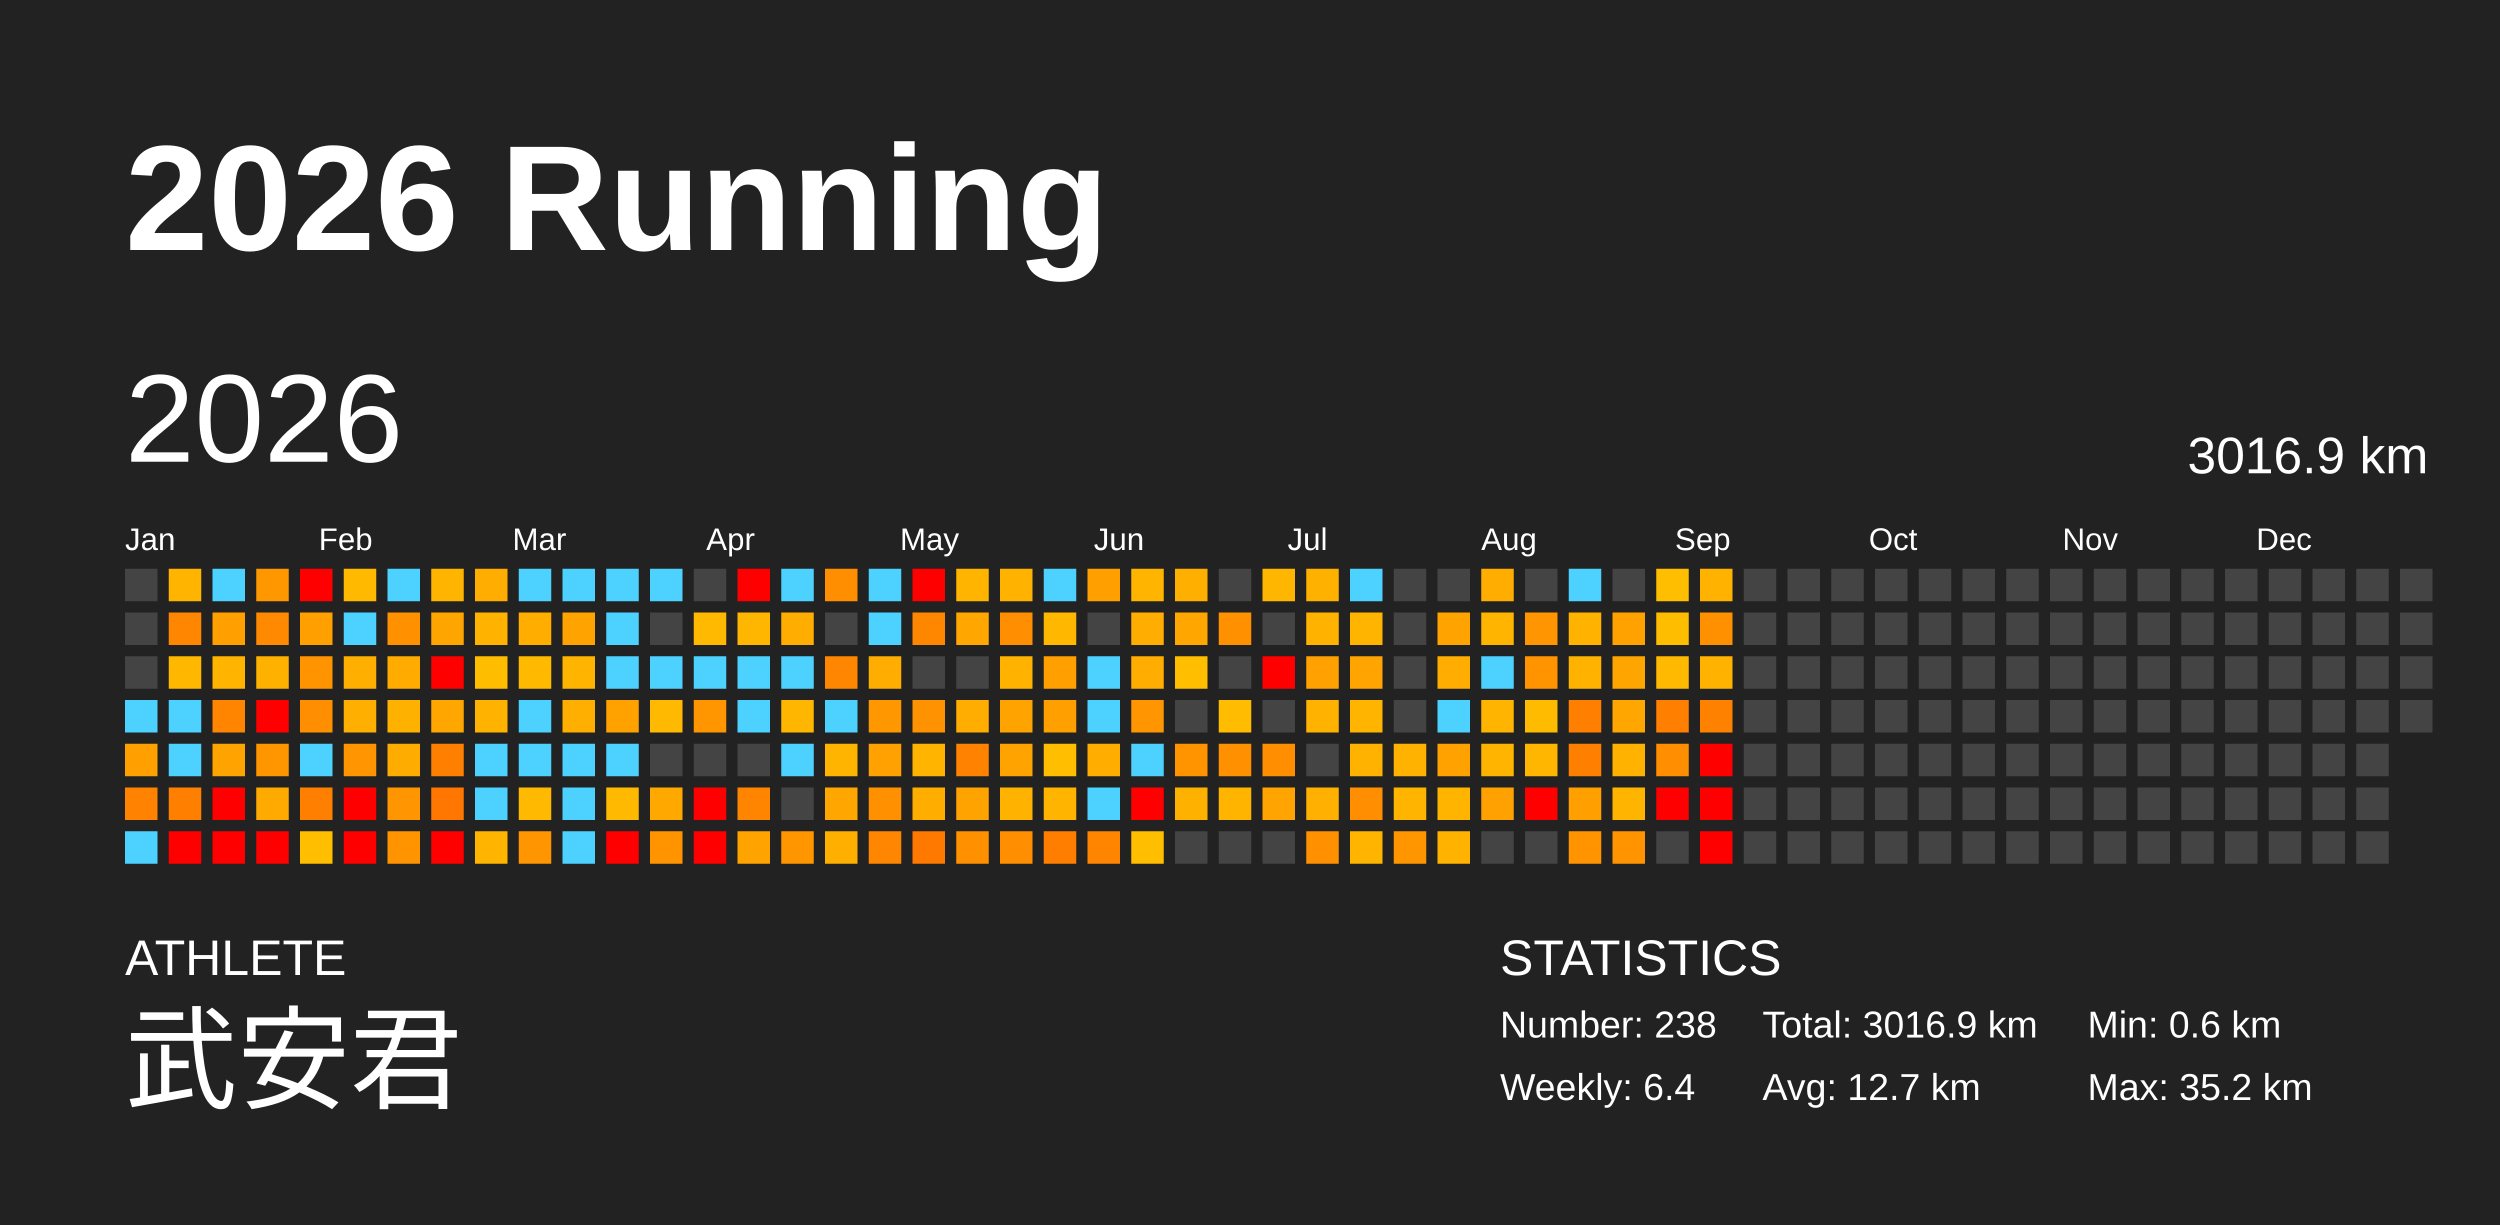
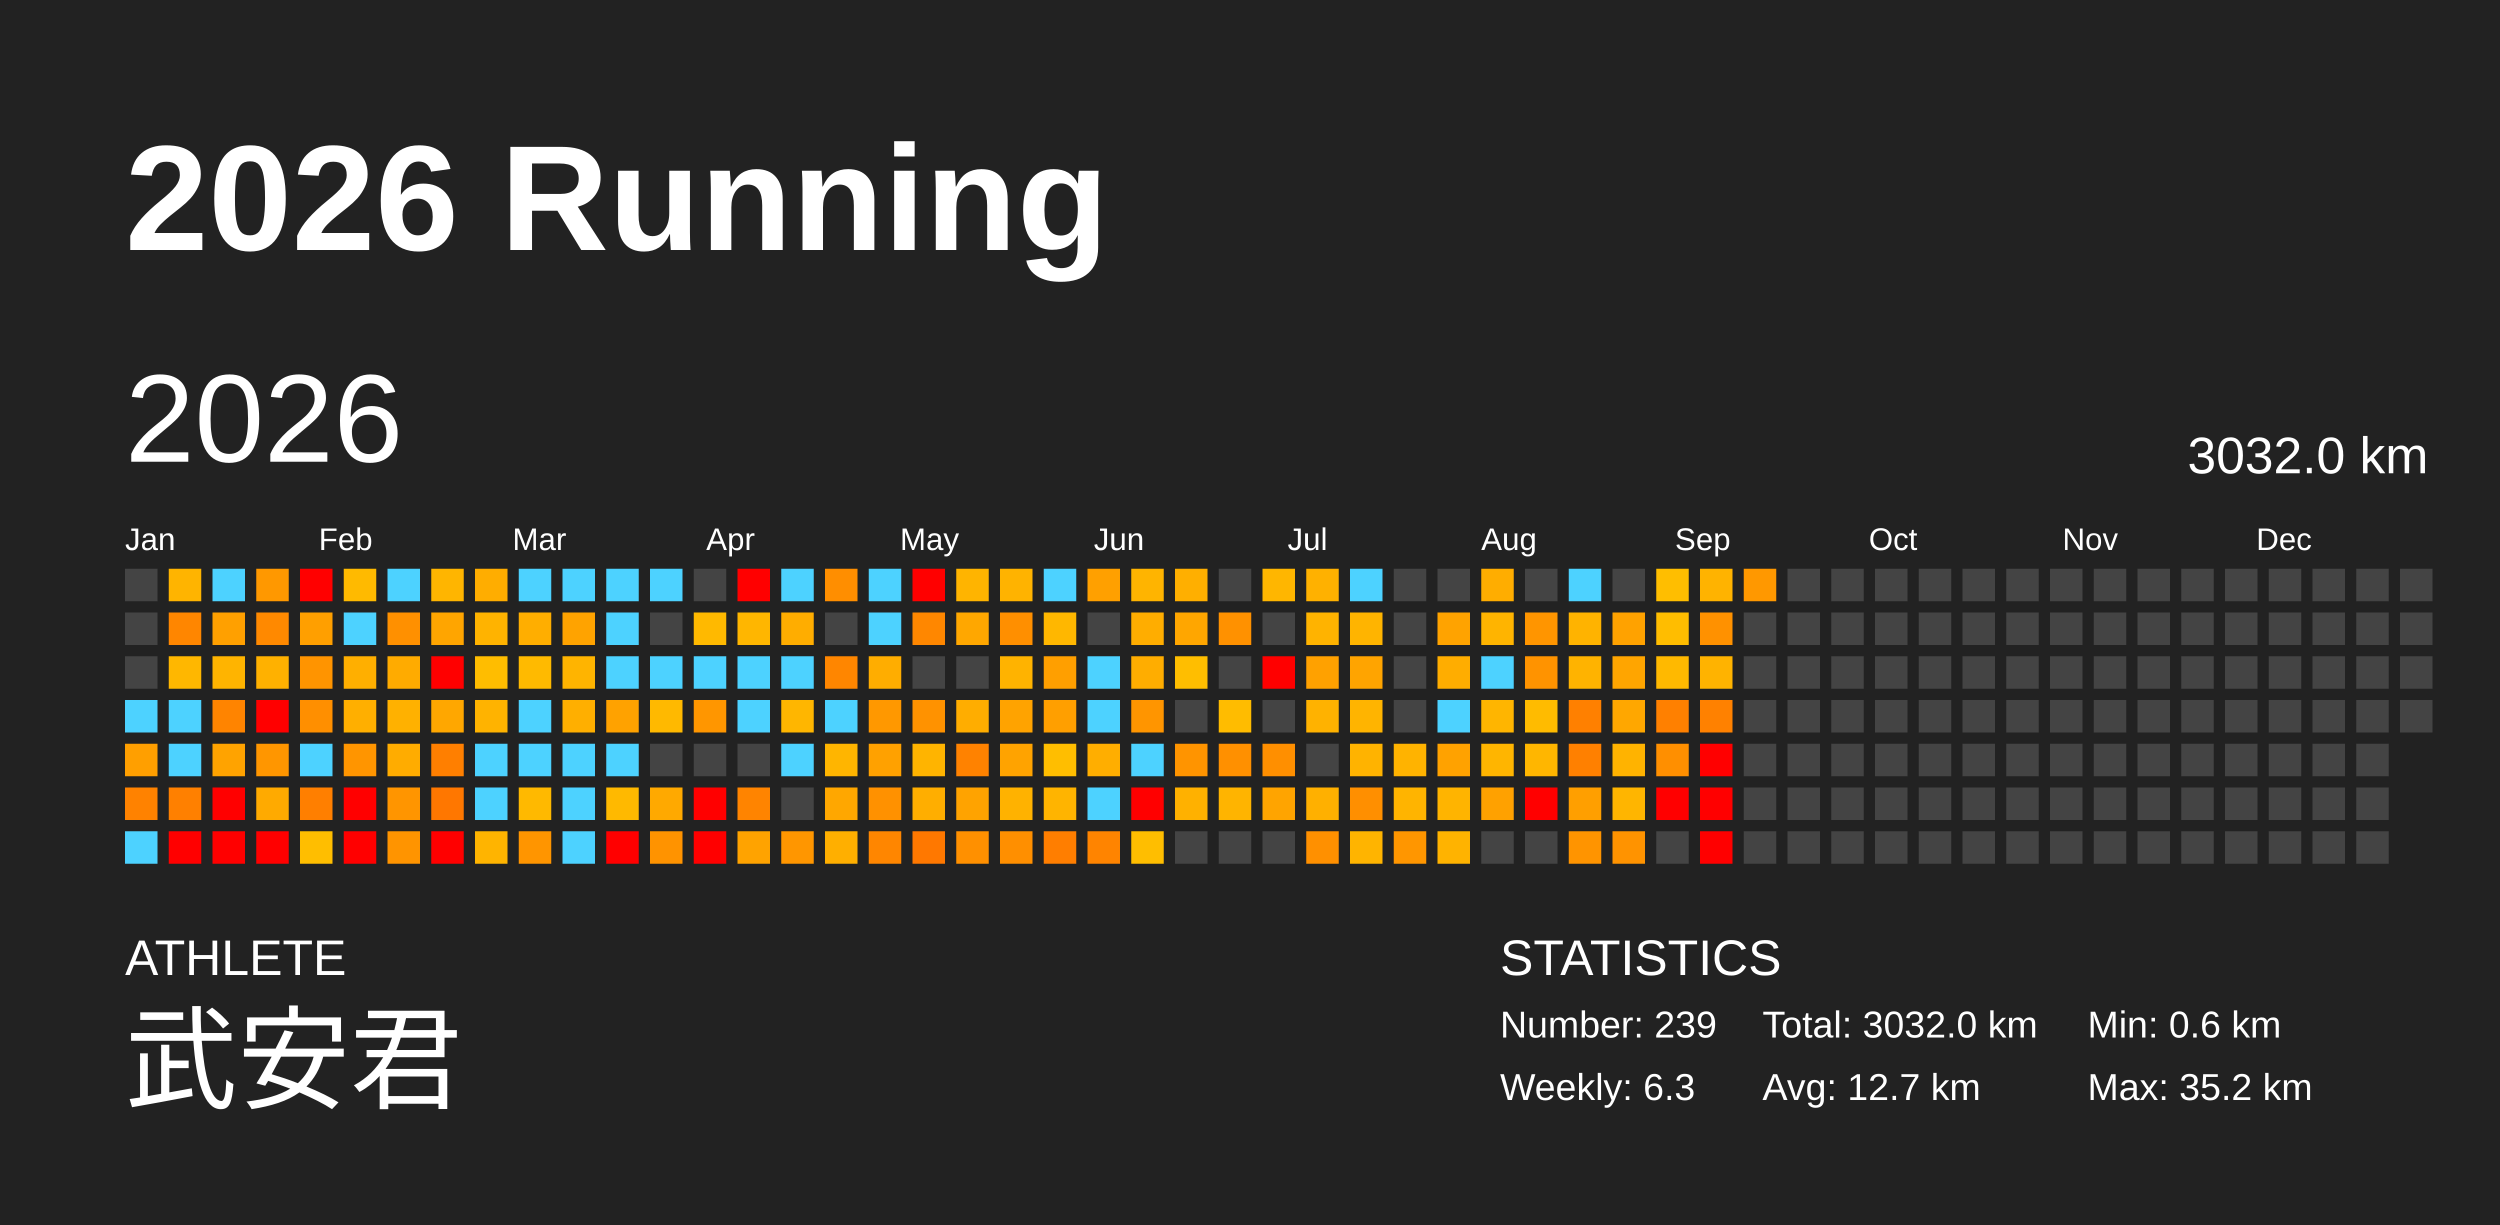
<svg xmlns="http://www.w3.org/2000/svg" baseProfile="full" height="98mm" version="1.1" viewBox="0,0,200,98" width="200mm">
  <defs />
  <rect fill="#222222" height="98" width="200" x="0" y="0" />
  <text fill="#FFFFFF" style="font-size:12px; font-family:Arial; font-weight:bold;" x="10" y="20">2026 Running</text>
  <text fill="#FFFFFF" style="font-size:4px; font-family:Arial" x="10" y="78">ATHLETE</text>
  <text fill="#FFFFFF" style="font-size:9px; font-family:Arial" x="10" y="88">武安君</text>
  <text fill="#FFFFFF" style="font-size:4px; font-family:Arial" x="120" y="78">STATISTICS</text>
-   <text fill="#FFFFFF" style="font-size:3px; font-family:Arial" x="120" y="83">Number: 238</text>
-   <text fill="#FFFFFF" style="font-size:3px; font-family:Arial" x="120" y="88">Weekly: 6.4</text>
-   <text fill="#FFFFFF" style="font-size:3px; font-family:Arial" x="141" y="83">Total: 3016.9 km</text>
+   <text fill="#FFFFFF" style="font-size:3px; font-family:Arial" x="120" y="83">Number: 239</text>
+   <text fill="#FFFFFF" style="font-size:3px; font-family:Arial" x="120" y="88">Weekly: 6.3</text>
+   <text fill="#FFFFFF" style="font-size:3px; font-family:Arial" x="141" y="83">Total: 3032.0 km</text>
  <text fill="#FFFFFF" style="font-size:3px; font-family:Arial" x="141" y="88">Avg: 12.7 km</text>
  <text fill="#FFFFFF" style="font-size:3px; font-family:Arial" x="167" y="83">Min: 0.6 km</text>
  <text fill="#FFFFFF" style="font-size:3px; font-family:Arial" x="167" y="88">Max: 35.2 km</text>
  <text dominant-baseline="hanging" fill="#FFFFFF" style="font-size:10.0px; font-family:Arial;" x="10" y="30">2026</text>
-   <text dominant-baseline="hanging" fill="#FFFFFF" style="font-size:4.125px; font-family:Arial;" x="175" y="35">3016.9 km</text>
+   <text dominant-baseline="hanging" fill="#FFFFFF" style="font-size:4.125px; font-family:Arial;" x="175" y="35">3032.0 km</text>
  <text fill="#FFFFFF" style="font-size:2.5px; font-family:Arial" x="10.0" y="44">Jan</text>
  <text fill="#FFFFFF" style="font-size:2.5px; font-family:Arial" x="25.5" y="44">Feb</text>
  <text fill="#FFFFFF" style="font-size:2.5px; font-family:Arial" x="41.0" y="44">Mar</text>
  <text fill="#FFFFFF" style="font-size:2.5px; font-family:Arial" x="56.5" y="44">Apr</text>
  <text fill="#FFFFFF" style="font-size:2.5px; font-family:Arial" x="72.0" y="44">May</text>
  <text fill="#FFFFFF" style="font-size:2.5px; font-family:Arial" x="87.5" y="44">Jun</text>
  <text fill="#FFFFFF" style="font-size:2.5px; font-family:Arial" x="103.0" y="44">Jul</text>
  <text fill="#FFFFFF" style="font-size:2.5px; font-family:Arial" x="118.5" y="44">Aug</text>
  <text fill="#FFFFFF" style="font-size:2.5px; font-family:Arial" x="134.0" y="44">Sep</text>
  <text fill="#FFFFFF" style="font-size:2.5px; font-family:Arial" x="149.5" y="44">Oct</text>
  <text fill="#FFFFFF" style="font-size:2.5px; font-family:Arial" x="165.0" y="44">Nov</text>
  <text fill="#FFFFFF" style="font-size:2.5px; font-family:Arial" x="180.5" y="44">Dec</text>
  <rect fill="#444444" height="2.6" width="2.6" x="10.0" y="45.5" />
  <rect fill="#444444" height="2.6" width="2.6" x="10.0" y="49.0" />
  <rect fill="#444444" height="2.6" width="2.6" x="10.0" y="52.5" />
  <rect fill="#4dd2ff" height="2.6" width="2.6" x="10.0" y="56.0" />
  <rect fill="#ff9f00" height="2.6" width="2.6" x="10.0" y="59.5" />
  <rect fill="#ff8200" height="2.6" width="2.6" x="10.0" y="63.0" />
  <rect fill="#4dd2ff" height="2.6" width="2.6" x="10.0" y="66.5" />
  <rect fill="#ffb400" height="2.6" width="2.6" x="13.5" y="45.5" />
  <rect fill="#ff8600" height="2.6" width="2.6" x="13.5" y="49.0" />
  <rect fill="#ffb700" height="2.6" width="2.6" x="13.5" y="52.5" />
  <rect fill="#4dd2ff" height="2.6" width="2.6" x="13.5" y="56.0" />
  <rect fill="#4dd2ff" height="2.6" width="2.6" x="13.5" y="59.5" />
  <rect fill="#ff8000" height="2.6" width="2.6" x="13.5" y="63.0" />
  <rect fill="red" height="2.6" width="2.6" x="13.5" y="66.5" />
  <rect fill="#4dd2ff" height="2.6" width="2.6" x="17.0" y="45.5" />
  <rect fill="#ffa000" height="2.6" width="2.6" x="17.0" y="49.0" />
  <rect fill="#ffb400" height="2.6" width="2.6" x="17.0" y="52.5" />
  <rect fill="#ff8400" height="2.6" width="2.6" x="17.0" y="56.0" />
  <rect fill="#ffa300" height="2.6" width="2.6" x="17.0" y="59.5" />
  <rect fill="red" height="2.6" width="2.6" x="17.0" y="63.0" />
  <rect fill="red" height="2.6" width="2.6" x="17.0" y="66.5" />
  <rect fill="#ff9800" height="2.6" width="2.6" x="20.5" y="45.5" />
  <rect fill="#ff8900" height="2.6" width="2.6" x="20.5" y="49.0" />
  <rect fill="#ffb100" height="2.6" width="2.6" x="20.5" y="52.5" />
  <rect fill="red" height="2.6" width="2.6" x="20.5" y="56.0" />
  <rect fill="#ff9600" height="2.6" width="2.6" x="20.5" y="59.5" />
  <rect fill="#ffaa00" height="2.6" width="2.6" x="20.5" y="63.0" />
  <rect fill="red" height="2.6" width="2.6" x="20.5" y="66.5" />
  <rect fill="red" height="2.6" width="2.6" x="24.0" y="45.5" />
  <rect fill="#ff9f00" height="2.6" width="2.6" x="24.0" y="49.0" />
  <rect fill="#ff9400" height="2.6" width="2.6" x="24.0" y="52.5" />
  <rect fill="#ff8f00" height="2.6" width="2.6" x="24.0" y="56.0" />
  <rect fill="#4dd2ff" height="2.6" width="2.6" x="24.0" y="59.5" />
  <rect fill="#ff7f00" height="2.6" width="2.6" x="24.0" y="63.0" />
  <rect fill="#ffbe00" height="2.6" width="2.6" x="24.0" y="66.5" />
  <rect fill="#ffba00" height="2.6" width="2.6" x="27.5" y="45.5" />
  <rect fill="#4dd2ff" height="2.6" width="2.6" x="27.5" y="49.0" />
  <rect fill="#ffaf00" height="2.6" width="2.6" x="27.5" y="52.5" />
  <rect fill="#ffaf00" height="2.6" width="2.6" x="27.5" y="56.0" />
  <rect fill="#ff9500" height="2.6" width="2.6" x="27.5" y="59.5" />
  <rect fill="red" height="2.6" width="2.6" x="27.5" y="63.0" />
  <rect fill="red" height="2.6" width="2.6" x="27.5" y="66.5" />
  <rect fill="#4dd2ff" height="2.6" width="2.6" x="31.0" y="45.5" />
  <rect fill="#ff9000" height="2.6" width="2.6" x="31.0" y="49.0" />
  <rect fill="#ffab00" height="2.6" width="2.6" x="31.0" y="52.5" />
  <rect fill="#ffb100" height="2.6" width="2.6" x="31.0" y="56.0" />
  <rect fill="#ffac00" height="2.6" width="2.6" x="31.0" y="59.5" />
  <rect fill="#ff9500" height="2.6" width="2.6" x="31.0" y="63.0" />
  <rect fill="#ff9400" height="2.6" width="2.6" x="31.0" y="66.5" />
  <rect fill="#ffb500" height="2.6" width="2.6" x="34.5" y="45.5" />
  <rect fill="#ffa500" height="2.6" width="2.6" x="34.5" y="49.0" />
  <rect fill="red" height="2.6" width="2.6" x="34.5" y="52.5" />
  <rect fill="#ffa700" height="2.6" width="2.6" x="34.5" y="56.0" />
  <rect fill="#ff7f00" height="2.6" width="2.6" x="34.5" y="59.5" />
  <rect fill="#ff7700" height="2.6" width="2.6" x="34.5" y="63.0" />
  <rect fill="red" height="2.6" width="2.6" x="34.5" y="66.5" />
  <rect fill="#ffad00" height="2.6" width="2.6" x="38.0" y="45.5" />
  <rect fill="#ffb300" height="2.6" width="2.6" x="38.0" y="49.0" />
  <rect fill="#ffbd00" height="2.6" width="2.6" x="38.0" y="52.5" />
  <rect fill="#ffb300" height="2.6" width="2.6" x="38.0" y="56.0" />
  <rect fill="#4dd2ff" height="2.6" width="2.6" x="38.0" y="59.5" />
  <rect fill="#4dd2ff" height="2.6" width="2.6" x="38.0" y="63.0" />
  <rect fill="#ffb400" height="2.6" width="2.6" x="38.0" y="66.5" />
  <rect fill="#4dd2ff" height="2.6" width="2.6" x="41.5" y="45.5" />
  <rect fill="#ffae00" height="2.6" width="2.6" x="41.5" y="49.0" />
  <rect fill="#ffba00" height="2.6" width="2.6" x="41.5" y="52.5" />
  <rect fill="#4dd2ff" height="2.6" width="2.6" x="41.5" y="56.0" />
  <rect fill="#4dd2ff" height="2.6" width="2.6" x="41.5" y="59.5" />
  <rect fill="#ffb900" height="2.6" width="2.6" x="41.5" y="63.0" />
  <rect fill="#ff9500" height="2.6" width="2.6" x="41.5" y="66.5" />
  <rect fill="#4dd2ff" height="2.6" width="2.6" x="45.0" y="45.5" />
  <rect fill="#ffa300" height="2.6" width="2.6" x="45.0" y="49.0" />
  <rect fill="#ffb400" height="2.6" width="2.6" x="45.0" y="52.5" />
  <rect fill="#ffaf00" height="2.6" width="2.6" x="45.0" y="56.0" />
  <rect fill="#4dd2ff" height="2.6" width="2.6" x="45.0" y="59.5" />
  <rect fill="#4dd2ff" height="2.6" width="2.6" x="45.0" y="63.0" />
  <rect fill="#4dd2ff" height="2.6" width="2.6" x="45.0" y="66.5" />
  <rect fill="#4dd2ff" height="2.6" width="2.6" x="48.5" y="45.5" />
  <rect fill="#4dd2ff" height="2.6" width="2.6" x="48.5" y="49.0" />
  <rect fill="#4dd2ff" height="2.6" width="2.6" x="48.5" y="52.5" />
  <rect fill="#ffa200" height="2.6" width="2.6" x="48.5" y="56.0" />
  <rect fill="#4dd2ff" height="2.6" width="2.6" x="48.5" y="59.5" />
  <rect fill="#ffb900" height="2.6" width="2.6" x="48.5" y="63.0" />
  <rect fill="red" height="2.6" width="2.6" x="48.5" y="66.5" />
  <rect fill="#4dd2ff" height="2.6" width="2.6" x="52.0" y="45.5" />
  <rect fill="#444444" height="2.6" width="2.6" x="52.0" y="49.0" />
  <rect fill="#4dd2ff" height="2.6" width="2.6" x="52.0" y="52.5" />
  <rect fill="#ffb900" height="2.6" width="2.6" x="52.0" y="56.0" />
  <rect fill="#444444" height="2.6" width="2.6" x="52.0" y="59.5" />
  <rect fill="#ffa900" height="2.6" width="2.6" x="52.0" y="63.0" />
  <rect fill="#ff9300" height="2.6" width="2.6" x="52.0" y="66.5" />
  <rect fill="#444444" height="2.6" width="2.6" x="55.5" y="45.5" />
  <rect fill="#ffb900" height="2.6" width="2.6" x="55.5" y="49.0" />
  <rect fill="#4dd2ff" height="2.6" width="2.6" x="55.5" y="52.5" />
  <rect fill="#ff9600" height="2.6" width="2.6" x="55.5" y="56.0" />
  <rect fill="#444444" height="2.6" width="2.6" x="55.5" y="59.5" />
  <rect fill="red" height="2.6" width="2.6" x="55.5" y="63.0" />
  <rect fill="red" height="2.6" width="2.6" x="55.5" y="66.5" />
  <rect fill="red" height="2.6" width="2.6" x="59.0" y="45.5" />
  <rect fill="#ffb600" height="2.6" width="2.6" x="59.0" y="49.0" />
  <rect fill="#4dd2ff" height="2.6" width="2.6" x="59.0" y="52.5" />
  <rect fill="#4dd2ff" height="2.6" width="2.6" x="59.0" y="56.0" />
  <rect fill="#444444" height="2.6" width="2.6" x="59.0" y="59.5" />
  <rect fill="#ff8400" height="2.6" width="2.6" x="59.0" y="63.0" />
  <rect fill="#ffa300" height="2.6" width="2.6" x="59.0" y="66.5" />
  <rect fill="#4dd2ff" height="2.6" width="2.6" x="62.5" y="45.5" />
  <rect fill="#ffad00" height="2.6" width="2.6" x="62.5" y="49.0" />
  <rect fill="#4dd2ff" height="2.6" width="2.6" x="62.5" y="52.5" />
  <rect fill="#ffb600" height="2.6" width="2.6" x="62.5" y="56.0" />
  <rect fill="#4dd2ff" height="2.6" width="2.6" x="62.5" y="59.5" />
  <rect fill="#444444" height="2.6" width="2.6" x="62.5" y="63.0" />
  <rect fill="#ff9600" height="2.6" width="2.6" x="62.5" y="66.5" />
  <rect fill="#ff8e00" height="2.6" width="2.6" x="66.0" y="45.5" />
  <rect fill="#444444" height="2.6" width="2.6" x="66.0" y="49.0" />
  <rect fill="#ff8600" height="2.6" width="2.6" x="66.0" y="52.5" />
  <rect fill="#4dd2ff" height="2.6" width="2.6" x="66.0" y="56.0" />
  <rect fill="#ffb500" height="2.6" width="2.6" x="66.0" y="59.5" />
  <rect fill="#ffa700" height="2.6" width="2.6" x="66.0" y="63.0" />
  <rect fill="#ffaf00" height="2.6" width="2.6" x="66.0" y="66.5" />
  <rect fill="#4dd2ff" height="2.6" width="2.6" x="69.5" y="45.5" />
  <rect fill="#4dd2ff" height="2.6" width="2.6" x="69.5" y="49.0" />
  <rect fill="#ffad00" height="2.6" width="2.6" x="69.5" y="52.5" />
  <rect fill="#ff9800" height="2.6" width="2.6" x="69.5" y="56.0" />
  <rect fill="#ffa100" height="2.6" width="2.6" x="69.5" y="59.5" />
  <rect fill="#ff9100" height="2.6" width="2.6" x="69.5" y="63.0" />
  <rect fill="#ff8600" height="2.6" width="2.6" x="69.5" y="66.5" />
  <rect fill="red" height="2.6" width="2.6" x="73.0" y="45.5" />
  <rect fill="#ff8700" height="2.6" width="2.6" x="73.0" y="49.0" />
  <rect fill="#444444" height="2.6" width="2.6" x="73.0" y="52.5" />
  <rect fill="#ff9200" height="2.6" width="2.6" x="73.0" y="56.0" />
  <rect fill="#ffb400" height="2.6" width="2.6" x="73.0" y="59.5" />
  <rect fill="#ffae00" height="2.6" width="2.6" x="73.0" y="63.0" />
  <rect fill="#ff7800" height="2.6" width="2.6" x="73.0" y="66.5" />
  <rect fill="#ffb400" height="2.6" width="2.6" x="76.5" y="45.5" />
  <rect fill="#ffa700" height="2.6" width="2.6" x="76.5" y="49.0" />
  <rect fill="#444444" height="2.6" width="2.6" x="76.5" y="52.5" />
  <rect fill="#ffad00" height="2.6" width="2.6" x="76.5" y="56.0" />
  <rect fill="#ff8200" height="2.6" width="2.6" x="76.5" y="59.5" />
  <rect fill="#ffa300" height="2.6" width="2.6" x="76.5" y="63.0" />
  <rect fill="#ff9000" height="2.6" width="2.6" x="76.5" y="66.5" />
  <rect fill="#ffb300" height="2.6" width="2.6" x="80.0" y="45.5" />
  <rect fill="#ff8f00" height="2.6" width="2.6" x="80.0" y="49.0" />
  <rect fill="#ffb300" height="2.6" width="2.6" x="80.0" y="52.5" />
  <rect fill="#ffa300" height="2.6" width="2.6" x="80.0" y="56.0" />
  <rect fill="#ffa300" height="2.6" width="2.6" x="80.0" y="59.5" />
  <rect fill="#ffb200" height="2.6" width="2.6" x="80.0" y="63.0" />
  <rect fill="#ff8f00" height="2.6" width="2.6" x="80.0" y="66.5" />
  <rect fill="#4dd2ff" height="2.6" width="2.6" x="83.5" y="45.5" />
  <rect fill="#ffb700" height="2.6" width="2.6" x="83.5" y="49.0" />
  <rect fill="#ff9f00" height="2.6" width="2.6" x="83.5" y="52.5" />
  <rect fill="#ff9f00" height="2.6" width="2.6" x="83.5" y="56.0" />
  <rect fill="#ffbe00" height="2.6" width="2.6" x="83.5" y="59.5" />
  <rect fill="#ffb400" height="2.6" width="2.6" x="83.5" y="63.0" />
  <rect fill="#ff7e00" height="2.6" width="2.6" x="83.5" y="66.5" />
  <rect fill="#ffa000" height="2.6" width="2.6" x="87.0" y="45.5" />
  <rect fill="#444444" height="2.6" width="2.6" x="87.0" y="49.0" />
  <rect fill="#4dd2ff" height="2.6" width="2.6" x="87.0" y="52.5" />
  <rect fill="#4dd2ff" height="2.6" width="2.6" x="87.0" y="56.0" />
  <rect fill="#ffae00" height="2.6" width="2.6" x="87.0" y="59.5" />
  <rect fill="#4dd2ff" height="2.6" width="2.6" x="87.0" y="63.0" />
  <rect fill="#ff8400" height="2.6" width="2.6" x="87.0" y="66.5" />
  <rect fill="#ffb400" height="2.6" width="2.6" x="90.5" y="45.5" />
  <rect fill="#ffad00" height="2.6" width="2.6" x="90.5" y="49.0" />
  <rect fill="#ffad00" height="2.6" width="2.6" x="90.5" y="52.5" />
  <rect fill="#ff9500" height="2.6" width="2.6" x="90.5" y="56.0" />
  <rect fill="#4dd2ff" height="2.6" width="2.6" x="90.5" y="59.5" />
  <rect fill="red" height="2.6" width="2.6" x="90.5" y="63.0" />
  <rect fill="#ffbe00" height="2.6" width="2.6" x="90.5" y="66.5" />
  <rect fill="#ffaf00" height="2.6" width="2.6" x="94.0" y="45.5" />
  <rect fill="#ffa600" height="2.6" width="2.6" x="94.0" y="49.0" />
  <rect fill="#ffbe00" height="2.6" width="2.6" x="94.0" y="52.5" />
  <rect fill="#444444" height="2.6" width="2.6" x="94.0" y="56.0" />
  <rect fill="#ff9400" height="2.6" width="2.6" x="94.0" y="59.5" />
  <rect fill="#ffb100" height="2.6" width="2.6" x="94.0" y="63.0" />
  <rect fill="#444444" height="2.6" width="2.6" x="94.0" y="66.5" />
  <rect fill="#444444" height="2.6" width="2.6" x="97.5" y="45.5" />
  <rect fill="#ff9100" height="2.6" width="2.6" x="97.5" y="49.0" />
  <rect fill="#444444" height="2.6" width="2.6" x="97.5" y="52.5" />
  <rect fill="#ffbc00" height="2.6" width="2.6" x="97.5" y="56.0" />
  <rect fill="#ff9000" height="2.6" width="2.6" x="97.5" y="59.5" />
  <rect fill="#ffb400" height="2.6" width="2.6" x="97.5" y="63.0" />
  <rect fill="#444444" height="2.6" width="2.6" x="97.5" y="66.5" />
  <rect fill="#ffb600" height="2.6" width="2.6" x="101.0" y="45.5" />
  <rect fill="#444444" height="2.6" width="2.6" x="101.0" y="49.0" />
  <rect fill="red" height="2.6" width="2.6" x="101.0" y="52.5" />
  <rect fill="#444444" height="2.6" width="2.6" x="101.0" y="56.0" />
  <rect fill="#ff8f00" height="2.6" width="2.6" x="101.0" y="59.5" />
  <rect fill="#ffa400" height="2.6" width="2.6" x="101.0" y="63.0" />
  <rect fill="#444444" height="2.6" width="2.6" x="101.0" y="66.5" />
  <rect fill="#ffb100" height="2.6" width="2.6" x="104.5" y="45.5" />
  <rect fill="#ffb300" height="2.6" width="2.6" x="104.5" y="49.0" />
  <rect fill="#ffa100" height="2.6" width="2.6" x="104.5" y="52.5" />
  <rect fill="#ffb200" height="2.6" width="2.6" x="104.5" y="56.0" />
  <rect fill="#444444" height="2.6" width="2.6" x="104.5" y="59.5" />
  <rect fill="#ffb000" height="2.6" width="2.6" x="104.5" y="63.0" />
  <rect fill="#ff9000" height="2.6" width="2.6" x="104.5" y="66.5" />
  <rect fill="#4dd2ff" height="2.6" width="2.6" x="108.0" y="45.5" />
  <rect fill="#ffb400" height="2.6" width="2.6" x="108.0" y="49.0" />
  <rect fill="#ffa400" height="2.6" width="2.6" x="108.0" y="52.5" />
  <rect fill="#ffb400" height="2.6" width="2.6" x="108.0" y="56.0" />
  <rect fill="#ffb300" height="2.6" width="2.6" x="108.0" y="59.5" />
  <rect fill="#ff8f00" height="2.6" width="2.6" x="108.0" y="63.0" />
  <rect fill="#ffb400" height="2.6" width="2.6" x="108.0" y="66.5" />
  <rect fill="#444444" height="2.6" width="2.6" x="111.5" y="45.5" />
  <rect fill="#444444" height="2.6" width="2.6" x="111.5" y="49.0" />
  <rect fill="#444444" height="2.6" width="2.6" x="111.5" y="52.5" />
  <rect fill="#444444" height="2.6" width="2.6" x="111.5" y="56.0" />
  <rect fill="#ffb300" height="2.6" width="2.6" x="111.5" y="59.5" />
  <rect fill="#ffb400" height="2.6" width="2.6" x="111.5" y="63.0" />
  <rect fill="#ff9600" height="2.6" width="2.6" x="111.5" y="66.5" />
  <rect fill="#444444" height="2.6" width="2.6" x="115.0" y="45.5" />
  <rect fill="#ffa300" height="2.6" width="2.6" x="115.0" y="49.0" />
  <rect fill="#ffad00" height="2.6" width="2.6" x="115.0" y="52.5" />
  <rect fill="#4dd2ff" height="2.6" width="2.6" x="115.0" y="56.0" />
  <rect fill="#ffa200" height="2.6" width="2.6" x="115.0" y="59.5" />
  <rect fill="#ffb400" height="2.6" width="2.6" x="115.0" y="63.0" />
  <rect fill="#ffb300" height="2.6" width="2.6" x="115.0" y="66.5" />
  <rect fill="#ffad00" height="2.6" width="2.6" x="118.5" y="45.5" />
  <rect fill="#ffb400" height="2.6" width="2.6" x="118.5" y="49.0" />
  <rect fill="#4dd2ff" height="2.6" width="2.6" x="118.5" y="52.5" />
  <rect fill="#ffb500" height="2.6" width="2.6" x="118.5" y="56.0" />
  <rect fill="#ffb500" height="2.6" width="2.6" x="118.5" y="59.5" />
  <rect fill="#ffa100" height="2.6" width="2.6" x="118.5" y="63.0" />
  <rect fill="#444444" height="2.6" width="2.6" x="118.5" y="66.5" />
  <rect fill="#444444" height="2.6" width="2.6" x="122.0" y="45.5" />
  <rect fill="#ff9500" height="2.6" width="2.6" x="122.0" y="49.0" />
  <rect fill="#ff9300" height="2.6" width="2.6" x="122.0" y="52.5" />
  <rect fill="#ffbb00" height="2.6" width="2.6" x="122.0" y="56.0" />
  <rect fill="#ffb600" height="2.6" width="2.6" x="122.0" y="59.5" />
  <rect fill="red" height="2.6" width="2.6" x="122.0" y="63.0" />
  <rect fill="#444444" height="2.6" width="2.6" x="122.0" y="66.5" />
  <rect fill="#4dd2ff" height="2.6" width="2.6" x="125.5" y="45.5" />
  <rect fill="#ffb300" height="2.6" width="2.6" x="125.5" y="49.0" />
  <rect fill="#ffb300" height="2.6" width="2.6" x="125.5" y="52.5" />
  <rect fill="#ff8000" height="2.6" width="2.6" x="125.5" y="56.0" />
  <rect fill="#ff8000" height="2.6" width="2.6" x="125.5" y="59.5" />
  <rect fill="#ff9f00" height="2.6" width="2.6" x="125.5" y="63.0" />
  <rect fill="#ff9400" height="2.6" width="2.6" x="125.5" y="66.5" />
  <rect fill="#444444" height="2.6" width="2.6" x="129.0" y="45.5" />
  <rect fill="#ffa200" height="2.6" width="2.6" x="129.0" y="49.0" />
  <rect fill="#ffa500" height="2.6" width="2.6" x="129.0" y="52.5" />
  <rect fill="#ffa700" height="2.6" width="2.6" x="129.0" y="56.0" />
  <rect fill="#ffb300" height="2.6" width="2.6" x="129.0" y="59.5" />
  <rect fill="#ffb500" height="2.6" width="2.6" x="129.0" y="63.0" />
  <rect fill="#ff9300" height="2.6" width="2.6" x="129.0" y="66.5" />
  <rect fill="#ffbe00" height="2.6" width="2.6" x="132.5" y="45.5" />
  <rect fill="#ffbd00" height="2.6" width="2.6" x="132.5" y="49.0" />
  <rect fill="#ffb900" height="2.6" width="2.6" x="132.5" y="52.5" />
  <rect fill="#ff8000" height="2.6" width="2.6" x="132.5" y="56.0" />
  <rect fill="#ff8f00" height="2.6" width="2.6" x="132.5" y="59.5" />
  <rect fill="red" height="2.6" width="2.6" x="132.5" y="63.0" />
  <rect fill="#444444" height="2.6" width="2.6" x="132.5" y="66.5" />
  <rect fill="#ffb300" height="2.6" width="2.6" x="136.0" y="45.5" />
  <rect fill="#ff9100" height="2.6" width="2.6" x="136.0" y="49.0" />
  <rect fill="#ffb300" height="2.6" width="2.6" x="136.0" y="52.5" />
  <rect fill="#ff8100" height="2.6" width="2.6" x="136.0" y="56.0" />
  <rect fill="red" height="2.6" width="2.6" x="136.0" y="59.5" />
  <rect fill="red" height="2.6" width="2.6" x="136.0" y="63.0" />
  <rect fill="red" height="2.6" width="2.6" x="136.0" y="66.5" />
-   <rect fill="#444444" height="2.6" width="2.6" x="139.5" y="45.5" />
+   <rect fill="#ff9800" height="2.6" width="2.6" x="139.5" y="45.5" />
  <rect fill="#444444" height="2.6" width="2.6" x="139.5" y="49.0" />
  <rect fill="#444444" height="2.6" width="2.6" x="139.5" y="52.5" />
  <rect fill="#444444" height="2.6" width="2.6" x="139.5" y="56.0" />
  <rect fill="#444444" height="2.6" width="2.6" x="139.5" y="59.5" />
  <rect fill="#444444" height="2.6" width="2.6" x="139.5" y="63.0" />
  <rect fill="#444444" height="2.6" width="2.6" x="139.5" y="66.5" />
  <rect fill="#444444" height="2.6" width="2.6" x="143.0" y="45.5" />
  <rect fill="#444444" height="2.6" width="2.6" x="143.0" y="49.0" />
  <rect fill="#444444" height="2.6" width="2.6" x="143.0" y="52.5" />
  <rect fill="#444444" height="2.6" width="2.6" x="143.0" y="56.0" />
  <rect fill="#444444" height="2.6" width="2.6" x="143.0" y="59.5" />
  <rect fill="#444444" height="2.6" width="2.6" x="143.0" y="63.0" />
  <rect fill="#444444" height="2.6" width="2.6" x="143.0" y="66.5" />
  <rect fill="#444444" height="2.6" width="2.6" x="146.5" y="45.5" />
  <rect fill="#444444" height="2.6" width="2.6" x="146.5" y="49.0" />
  <rect fill="#444444" height="2.6" width="2.6" x="146.5" y="52.5" />
  <rect fill="#444444" height="2.6" width="2.6" x="146.5" y="56.0" />
  <rect fill="#444444" height="2.6" width="2.6" x="146.5" y="59.5" />
  <rect fill="#444444" height="2.6" width="2.6" x="146.5" y="63.0" />
  <rect fill="#444444" height="2.6" width="2.6" x="146.5" y="66.5" />
  <rect fill="#444444" height="2.6" width="2.6" x="150.0" y="45.5" />
  <rect fill="#444444" height="2.6" width="2.6" x="150.0" y="49.0" />
  <rect fill="#444444" height="2.6" width="2.6" x="150.0" y="52.5" />
  <rect fill="#444444" height="2.6" width="2.6" x="150.0" y="56.0" />
  <rect fill="#444444" height="2.6" width="2.6" x="150.0" y="59.5" />
  <rect fill="#444444" height="2.6" width="2.6" x="150.0" y="63.0" />
  <rect fill="#444444" height="2.6" width="2.6" x="150.0" y="66.5" />
  <rect fill="#444444" height="2.6" width="2.6" x="153.5" y="45.5" />
  <rect fill="#444444" height="2.6" width="2.6" x="153.5" y="49.0" />
  <rect fill="#444444" height="2.6" width="2.6" x="153.5" y="52.5" />
  <rect fill="#444444" height="2.6" width="2.6" x="153.5" y="56.0" />
  <rect fill="#444444" height="2.6" width="2.6" x="153.5" y="59.5" />
  <rect fill="#444444" height="2.6" width="2.6" x="153.5" y="63.0" />
  <rect fill="#444444" height="2.6" width="2.6" x="153.5" y="66.5" />
  <rect fill="#444444" height="2.6" width="2.6" x="157.0" y="45.5" />
  <rect fill="#444444" height="2.6" width="2.6" x="157.0" y="49.0" />
  <rect fill="#444444" height="2.6" width="2.6" x="157.0" y="52.5" />
  <rect fill="#444444" height="2.6" width="2.6" x="157.0" y="56.0" />
  <rect fill="#444444" height="2.6" width="2.6" x="157.0" y="59.5" />
  <rect fill="#444444" height="2.6" width="2.6" x="157.0" y="63.0" />
  <rect fill="#444444" height="2.6" width="2.6" x="157.0" y="66.5" />
  <rect fill="#444444" height="2.6" width="2.6" x="160.5" y="45.5" />
  <rect fill="#444444" height="2.6" width="2.6" x="160.5" y="49.0" />
  <rect fill="#444444" height="2.6" width="2.6" x="160.5" y="52.5" />
  <rect fill="#444444" height="2.6" width="2.6" x="160.5" y="56.0" />
  <rect fill="#444444" height="2.6" width="2.6" x="160.5" y="59.5" />
  <rect fill="#444444" height="2.6" width="2.6" x="160.5" y="63.0" />
  <rect fill="#444444" height="2.6" width="2.6" x="160.5" y="66.5" />
  <rect fill="#444444" height="2.6" width="2.6" x="164.0" y="45.5" />
  <rect fill="#444444" height="2.6" width="2.6" x="164.0" y="49.0" />
  <rect fill="#444444" height="2.6" width="2.6" x="164.0" y="52.5" />
  <rect fill="#444444" height="2.6" width="2.6" x="164.0" y="56.0" />
  <rect fill="#444444" height="2.6" width="2.6" x="164.0" y="59.5" />
  <rect fill="#444444" height="2.6" width="2.6" x="164.0" y="63.0" />
  <rect fill="#444444" height="2.6" width="2.6" x="164.0" y="66.5" />
  <rect fill="#444444" height="2.6" width="2.6" x="167.5" y="45.5" />
  <rect fill="#444444" height="2.6" width="2.6" x="167.5" y="49.0" />
  <rect fill="#444444" height="2.6" width="2.6" x="167.5" y="52.5" />
  <rect fill="#444444" height="2.6" width="2.6" x="167.5" y="56.0" />
  <rect fill="#444444" height="2.6" width="2.6" x="167.5" y="59.5" />
  <rect fill="#444444" height="2.6" width="2.6" x="167.5" y="63.0" />
  <rect fill="#444444" height="2.6" width="2.6" x="167.5" y="66.5" />
  <rect fill="#444444" height="2.6" width="2.6" x="171.0" y="45.5" />
  <rect fill="#444444" height="2.6" width="2.6" x="171.0" y="49.0" />
  <rect fill="#444444" height="2.6" width="2.6" x="171.0" y="52.5" />
  <rect fill="#444444" height="2.6" width="2.6" x="171.0" y="56.0" />
  <rect fill="#444444" height="2.6" width="2.6" x="171.0" y="59.5" />
  <rect fill="#444444" height="2.6" width="2.6" x="171.0" y="63.0" />
  <rect fill="#444444" height="2.6" width="2.6" x="171.0" y="66.5" />
  <rect fill="#444444" height="2.6" width="2.6" x="174.5" y="45.5" />
  <rect fill="#444444" height="2.6" width="2.6" x="174.5" y="49.0" />
  <rect fill="#444444" height="2.6" width="2.6" x="174.5" y="52.5" />
  <rect fill="#444444" height="2.6" width="2.6" x="174.5" y="56.0" />
  <rect fill="#444444" height="2.6" width="2.6" x="174.5" y="59.5" />
  <rect fill="#444444" height="2.6" width="2.6" x="174.5" y="63.0" />
  <rect fill="#444444" height="2.6" width="2.6" x="174.5" y="66.5" />
  <rect fill="#444444" height="2.6" width="2.6" x="178.0" y="45.5" />
  <rect fill="#444444" height="2.6" width="2.6" x="178.0" y="49.0" />
  <rect fill="#444444" height="2.6" width="2.6" x="178.0" y="52.5" />
  <rect fill="#444444" height="2.6" width="2.6" x="178.0" y="56.0" />
  <rect fill="#444444" height="2.6" width="2.6" x="178.0" y="59.5" />
  <rect fill="#444444" height="2.6" width="2.6" x="178.0" y="63.0" />
  <rect fill="#444444" height="2.6" width="2.6" x="178.0" y="66.5" />
  <rect fill="#444444" height="2.6" width="2.6" x="181.5" y="45.5" />
  <rect fill="#444444" height="2.6" width="2.6" x="181.5" y="49.0" />
  <rect fill="#444444" height="2.6" width="2.6" x="181.5" y="52.5" />
  <rect fill="#444444" height="2.6" width="2.6" x="181.5" y="56.0" />
  <rect fill="#444444" height="2.6" width="2.6" x="181.5" y="59.5" />
  <rect fill="#444444" height="2.6" width="2.6" x="181.5" y="63.0" />
  <rect fill="#444444" height="2.6" width="2.6" x="181.5" y="66.5" />
  <rect fill="#444444" height="2.6" width="2.6" x="185.0" y="45.5" />
  <rect fill="#444444" height="2.6" width="2.6" x="185.0" y="49.0" />
  <rect fill="#444444" height="2.6" width="2.6" x="185.0" y="52.5" />
  <rect fill="#444444" height="2.6" width="2.6" x="185.0" y="56.0" />
  <rect fill="#444444" height="2.6" width="2.6" x="185.0" y="59.5" />
  <rect fill="#444444" height="2.6" width="2.6" x="185.0" y="63.0" />
  <rect fill="#444444" height="2.6" width="2.6" x="185.0" y="66.5" />
  <rect fill="#444444" height="2.6" width="2.6" x="188.5" y="45.5" />
  <rect fill="#444444" height="2.6" width="2.6" x="188.5" y="49.0" />
  <rect fill="#444444" height="2.6" width="2.6" x="188.5" y="52.5" />
  <rect fill="#444444" height="2.6" width="2.6" x="188.5" y="56.0" />
  <rect fill="#444444" height="2.6" width="2.6" x="188.5" y="59.5" />
  <rect fill="#444444" height="2.6" width="2.6" x="188.5" y="63.0" />
  <rect fill="#444444" height="2.6" width="2.6" x="188.5" y="66.5" />
  <rect fill="#444444" height="2.6" width="2.6" x="192.0" y="45.5" />
  <rect fill="#444444" height="2.6" width="2.6" x="192.0" y="49.0" />
  <rect fill="#444444" height="2.6" width="2.6" x="192.0" y="52.5" />
  <rect fill="#444444" height="2.6" width="2.6" x="192.0" y="56.0" />
</svg>
